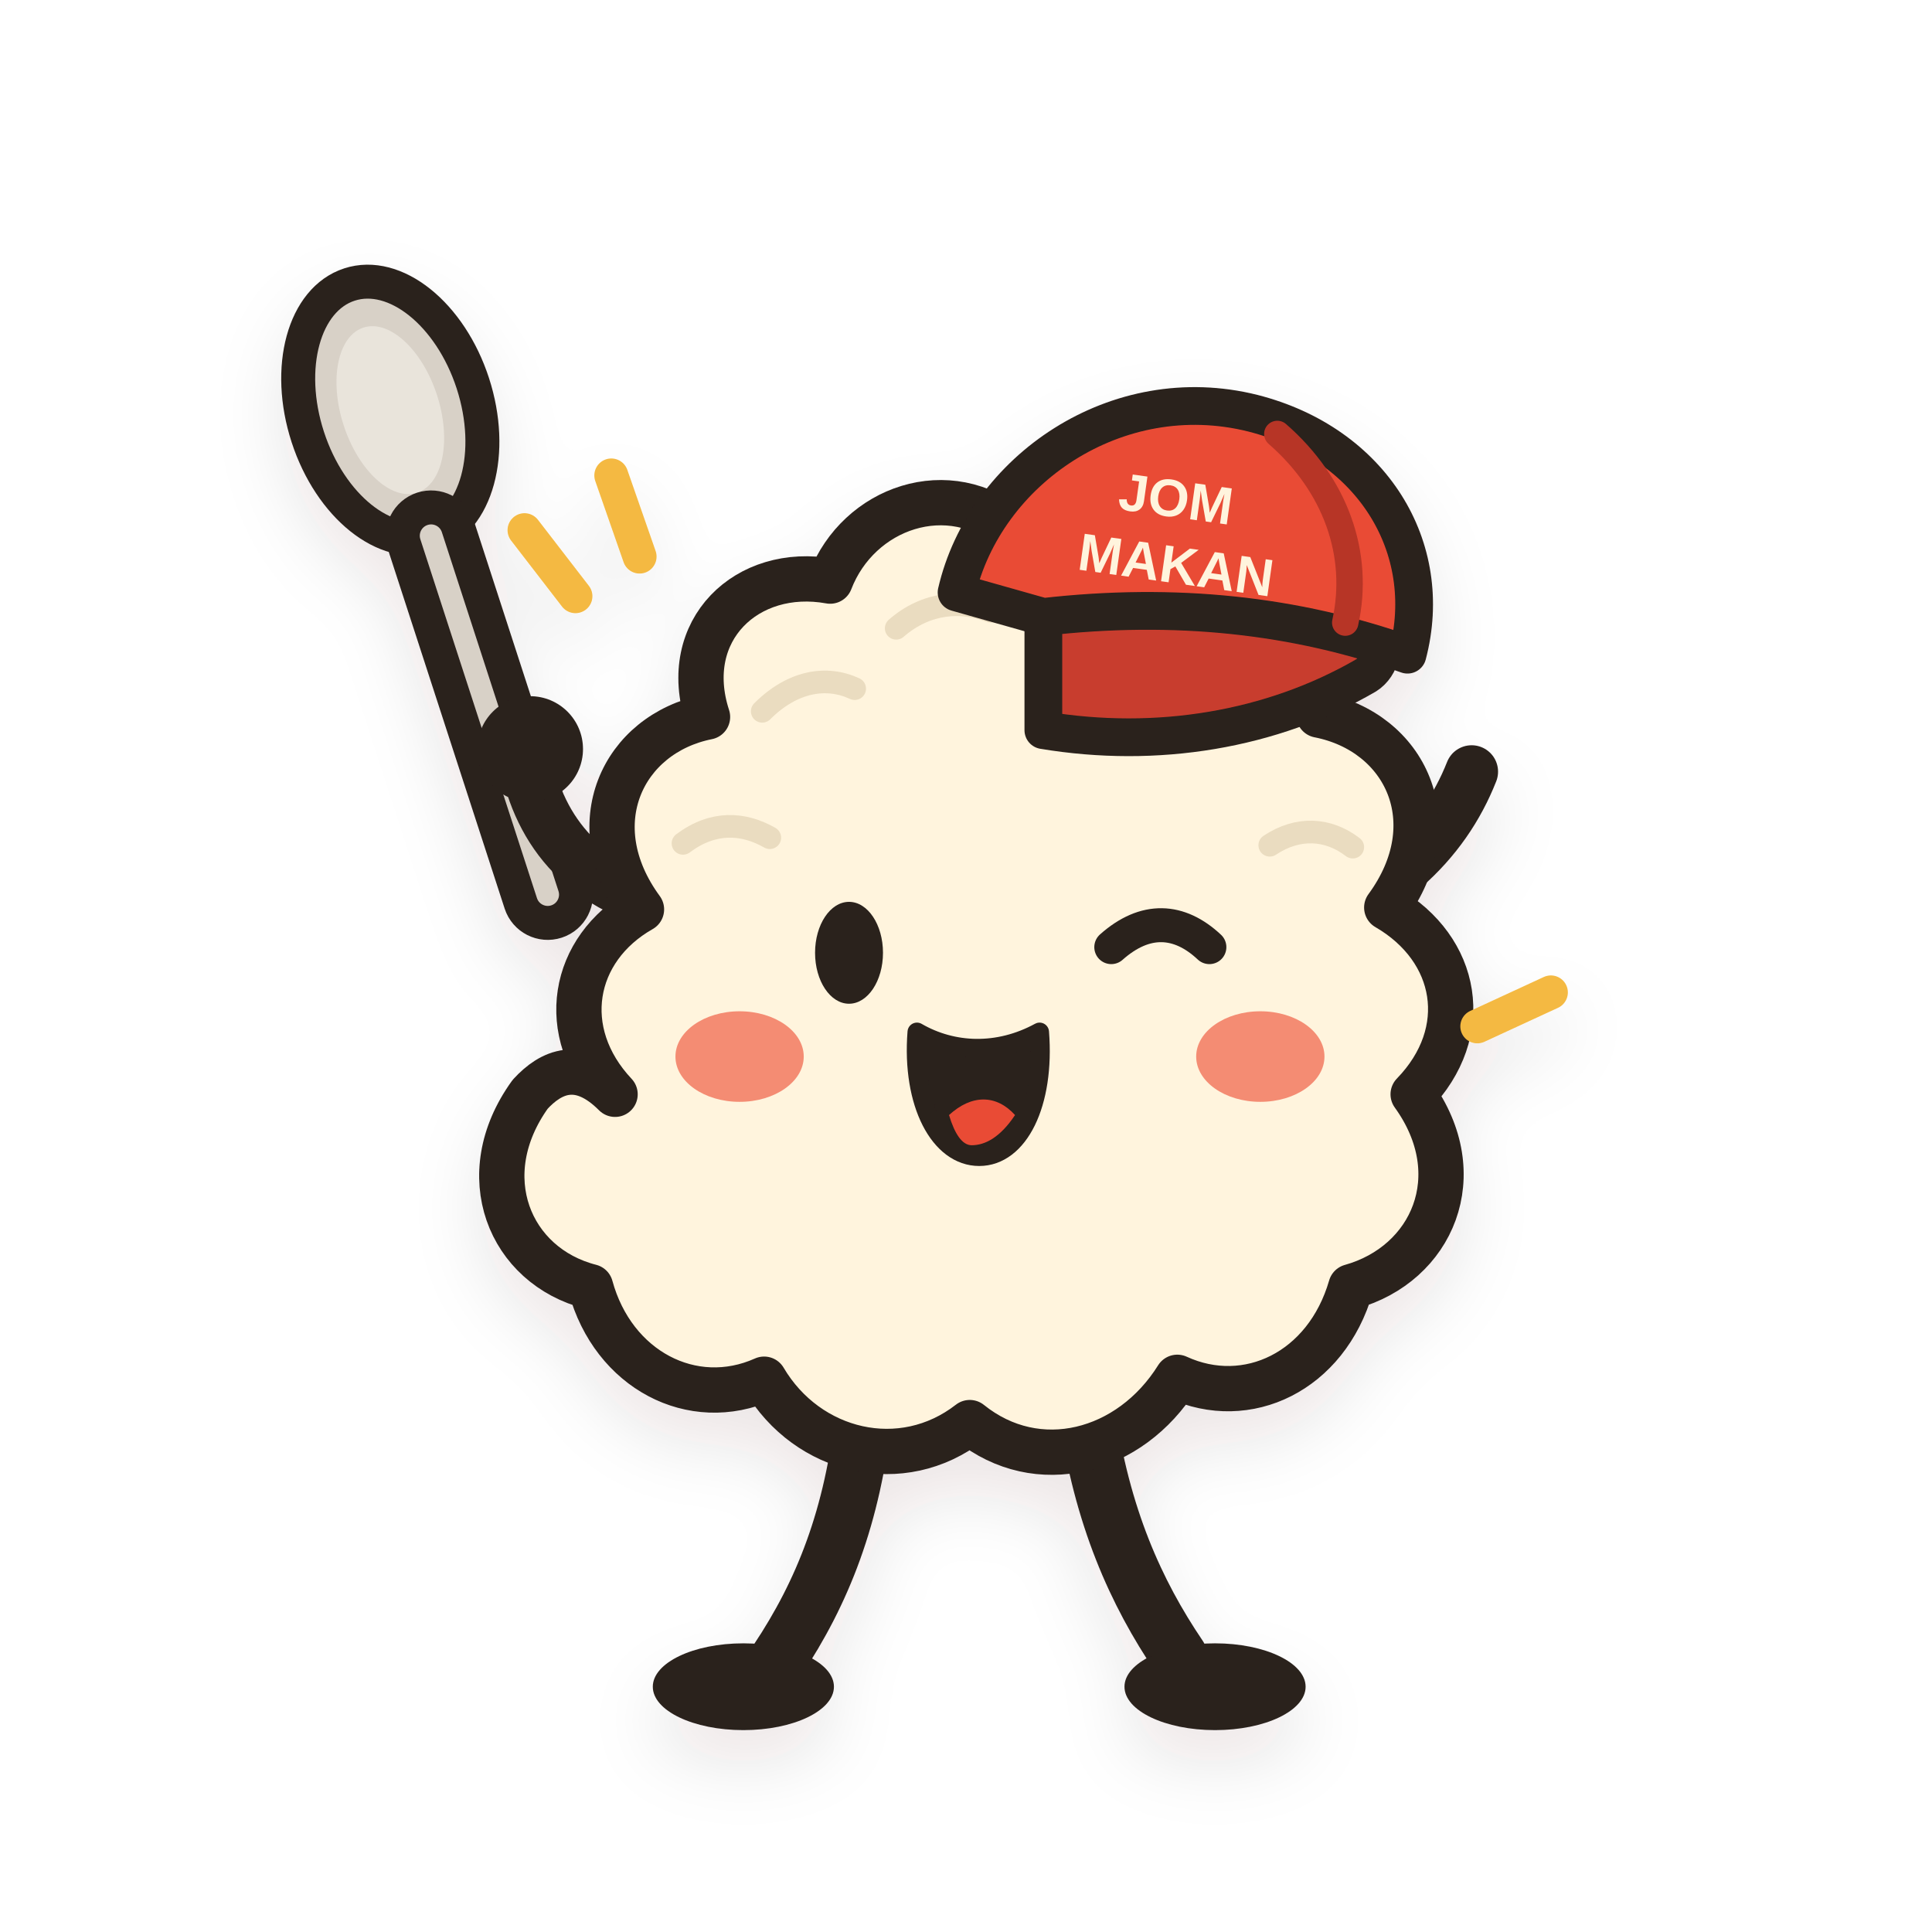
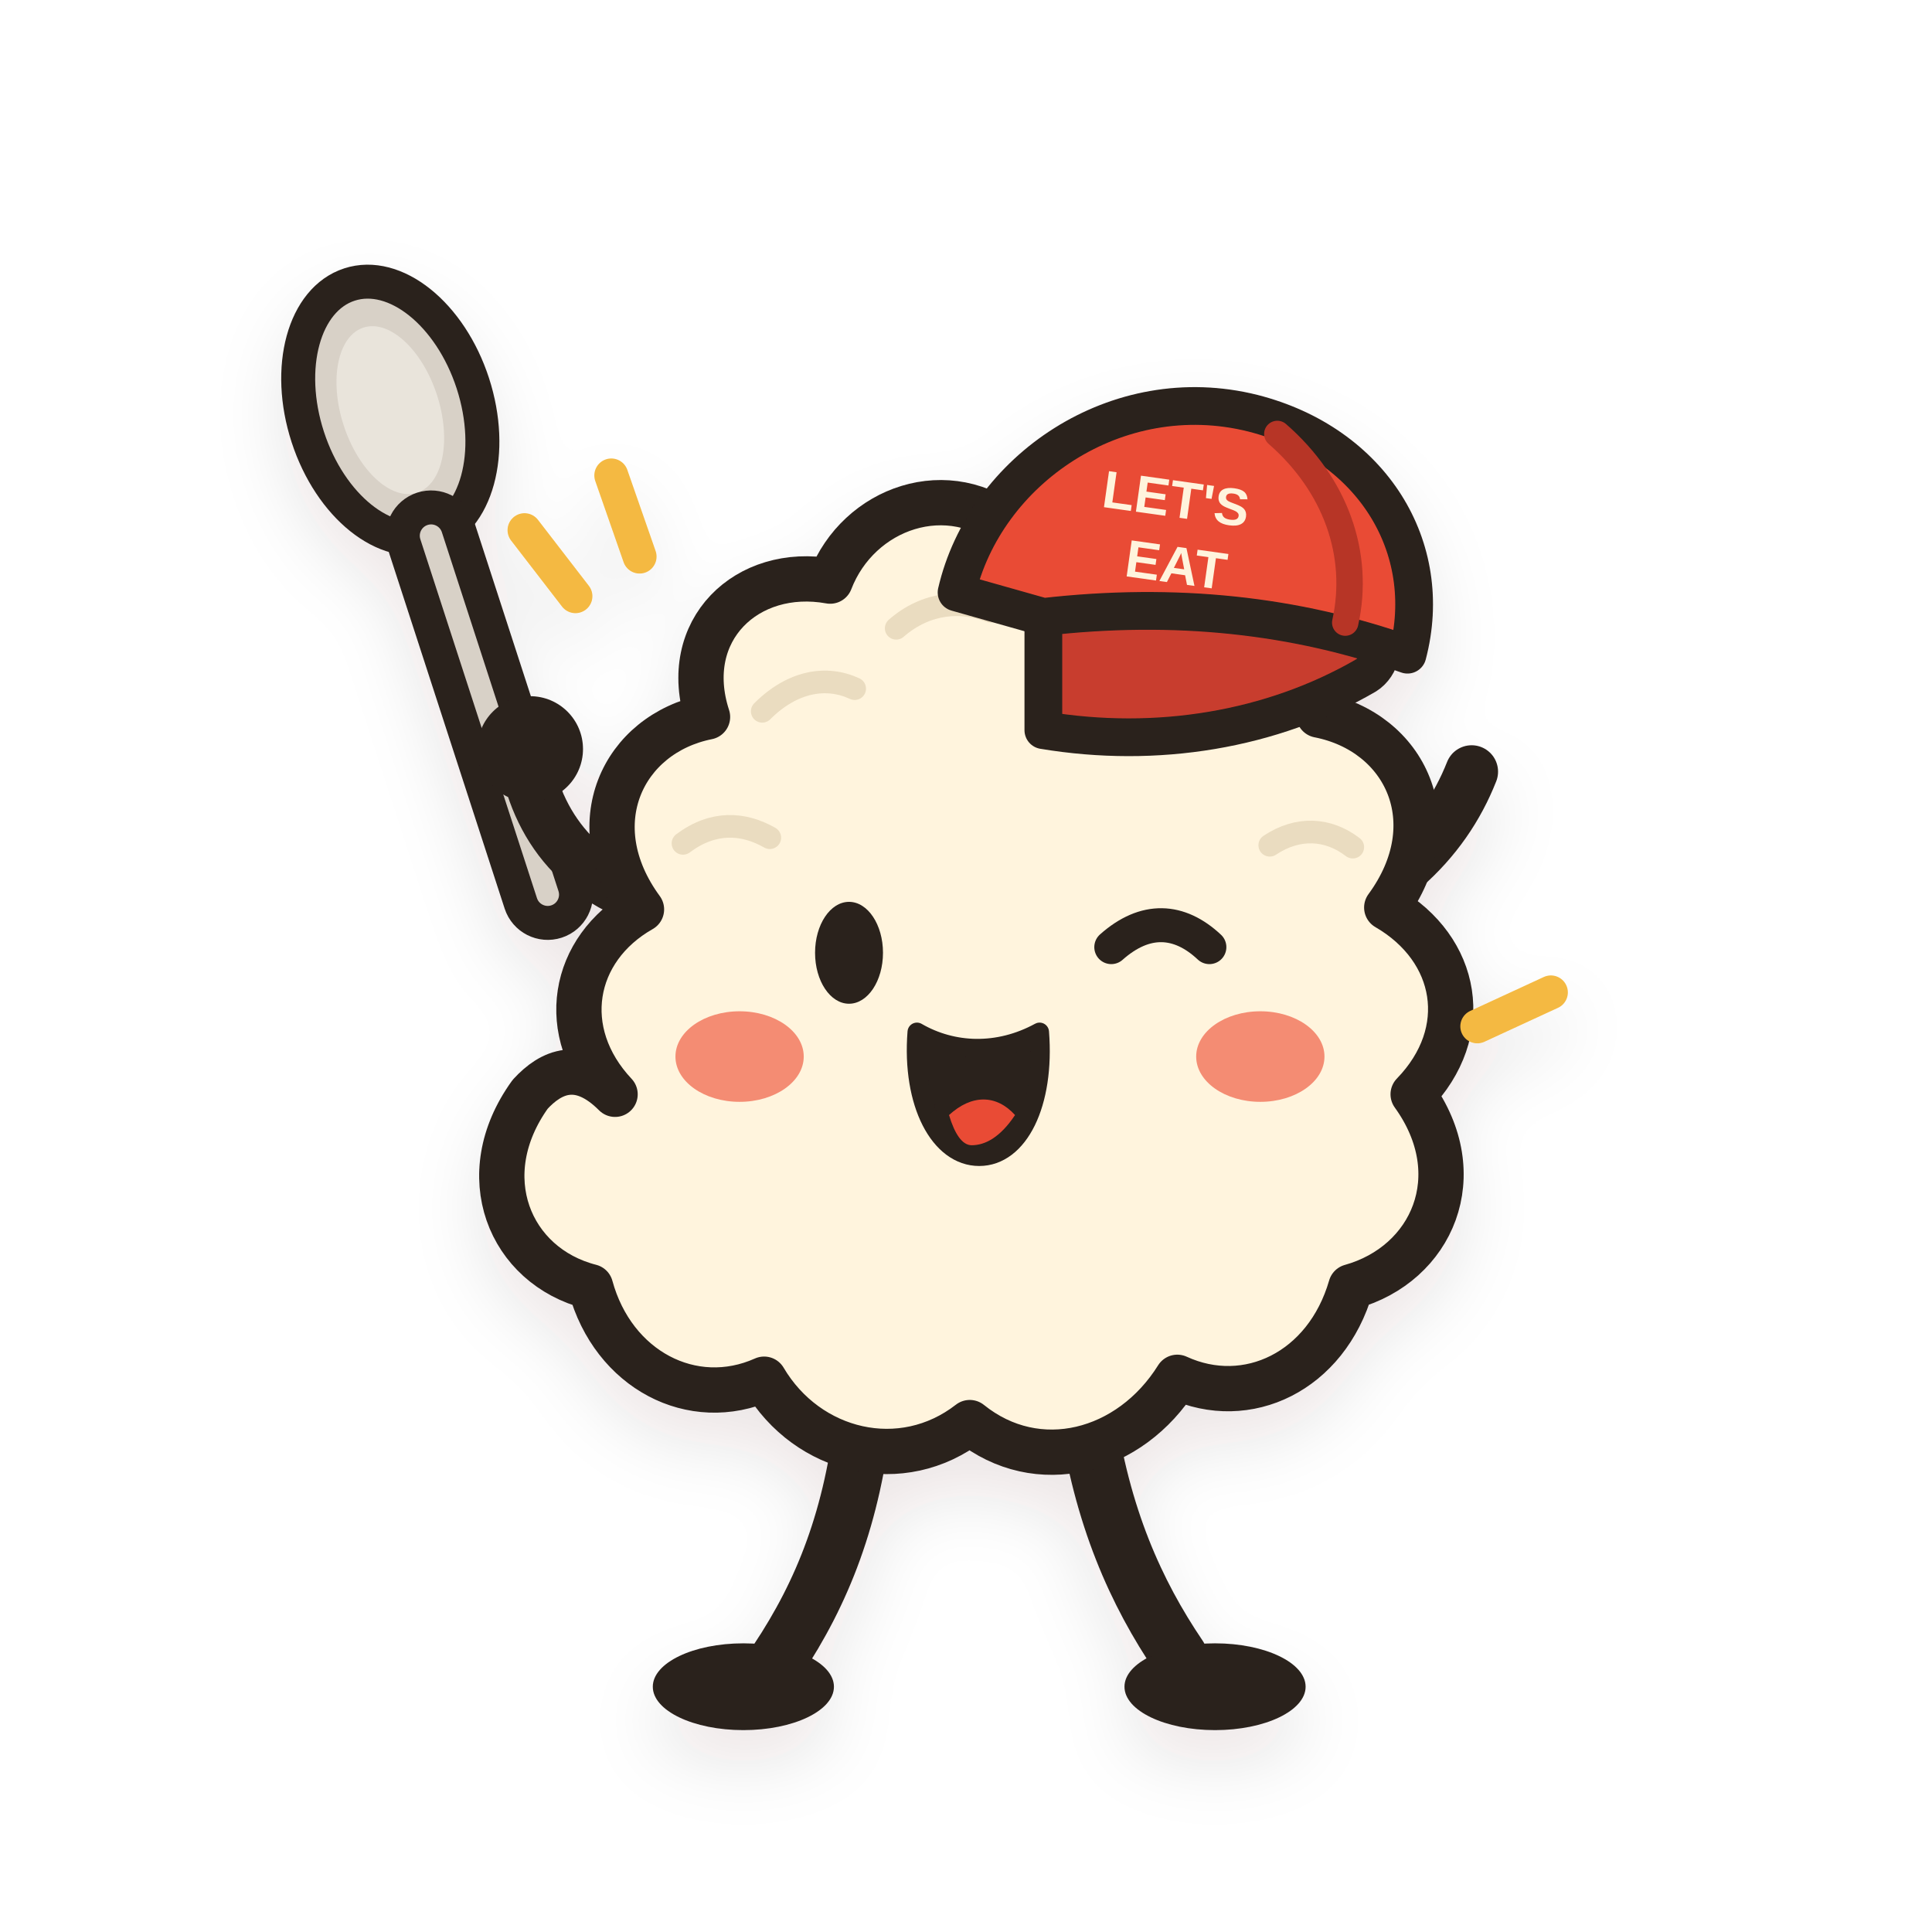
<svg xmlns="http://www.w3.org/2000/svg" width="1024" height="1024" viewBox="0 0 1024 1024" fill="none">
  <defs>
    <filter id="softShadow" x="-20%" y="-20%" width="140%" height="140%">
      <feDropShadow dx="0" dy="18" stdDeviation="18" flood-color="#29201D" flood-opacity="0.10" />
    </filter>
  </defs>
  <g filter="url(#softShadow)">
    <g transform="translate(0,0)">
      <g transform="rotate(-18 260 300)">
        <ellipse cx="235" cy="205" rx="46" ry="70" fill="#D8D1C7" stroke="#29201D" stroke-width="18" />
        <ellipse cx="235" cy="205" rx="26" ry="46" fill="#F2EEE7" opacity="0.65" />
        <rect x="220" y="260" width="30" height="230" rx="15" fill="#D8D1C7" stroke="#29201D" stroke-width="18" />
      </g>
      <path d="M458 748C452 804 436 844 412 880" stroke="#29201D" stroke-width="30" stroke-linecap="round" />
      <path d="M576 748C584 804 602 844 625 878" stroke="#29201D" stroke-width="30" stroke-linecap="round" />
      <ellipse cx="394" cy="894" rx="48" ry="23" fill="#29201D" />
      <ellipse cx="644" cy="894" rx="48" ry="23" fill="#29201D" />
      <path d="M355 480C308 470 284 438 278 399" stroke="#29201D" stroke-width="28" stroke-linecap="round" />
      <circle cx="281" cy="397" r="28" fill="#29201D" />
      <path d="M679 494C733 478 765 447 780 409" stroke="#29201D" stroke-width="28" stroke-linecap="round" />
      <path d="M326 580       C295 547 303 503 340 482       C307 437 330 389 375 380       C360 334 396 300 440 308       C455 269 503 252 537 281       C568 252 616 267 632 306       C678 298 714 333 699 379       C745 388 768 436 735 481       C773 503 781 547 749 580       C780 623 759 670 716 682       C703 727 661 747 624 730       C599 770 550 783 514 754       C478 782 428 770 405 731       C367 748 325 726 313 682       C270 671 250 623 281 580       C292 568 307 561 326 580Z" fill="#FFF4DD" stroke="#29201D" stroke-width="24" stroke-linejoin="round" />
      <g stroke="#E8D9BC" stroke-width="12" stroke-linecap="round" opacity="0.9">
        <path d="M404 377C420 361 438 358 453 365" />
        <path d="M475 333C491 319 510 318 525 324" />
        <path d="M554 330C570 320 588 322 601 331" />
        <path d="M623 366C639 359 655 362 669 374" />
        <path d="M362 447C378 435 394 436 408 444" />
        <path d="M673 448C688 438 704 439 717 449" />
      </g>
      <path d="M553 301C616 282 681 295 728 334C735 341 732 353 724 358C674 387 613 397 553 387Z" fill="#C83D2D" stroke="#29201D" stroke-width="20" stroke-linejoin="round" />
      <path d="M507 314C522 249 592 201 664 219C727 235 761 290 746 347C687 326 623 319 553 327Z" fill="#E94B35" stroke="#29201D" stroke-width="20" stroke-linejoin="round" />
      <path d="M677 230C708 257 721 294 713 330" stroke="#B73427" stroke-width="14" stroke-linecap="round" />
      <g fill="#FFF4DD" text-anchor="middle" font-family="Arial Rounded MT Bold, Arial, sans-serif" font-weight="700">
-         <text x="622" y="274" font-size="28" transform="rotate(8 622 274)">JOM</text>
-         <text x="622" y="309" font-size="28" transform="rotate(8 622 309)">MAKAN</text>
+         <text x="622" y="274" font-size="28" transform="rotate(8 622 274)">LET'S</text>
+         <text x="622" y="309" font-size="28" transform="rotate(8 622 309)">EAT</text>
      </g>
      <ellipse cx="450" cy="505" rx="18" ry="27" fill="#29201D" />
      <path d="M589 502C607 486 625 487 641 502" stroke="#29201D" stroke-width="18" stroke-linecap="round" />
      <ellipse cx="392" cy="560" rx="34" ry="24" fill="#F48C73" />
      <ellipse cx="668" cy="560" rx="34" ry="24" fill="#F48C73" />
      <path d="M486 547C505 558 529 559 551 547C554 585 540 613 519 613C498 613 483 585 486 547Z" fill="#29201D" stroke="#29201D" stroke-width="10" stroke-linejoin="round" />
      <path d="M503 591C515 580 528 580 538 591C530 603 522 607 515 607C510 607 506 601 503 591Z" fill="#E94B35" />
      <g stroke="#F4B942" stroke-width="18" stroke-linecap="round">
        <path d="M305 316L278 281" />
        <path d="M339 295L324 252" />
        <path d="M783 544L822 526" />
      </g>
    </g>
  </g>
</svg>
